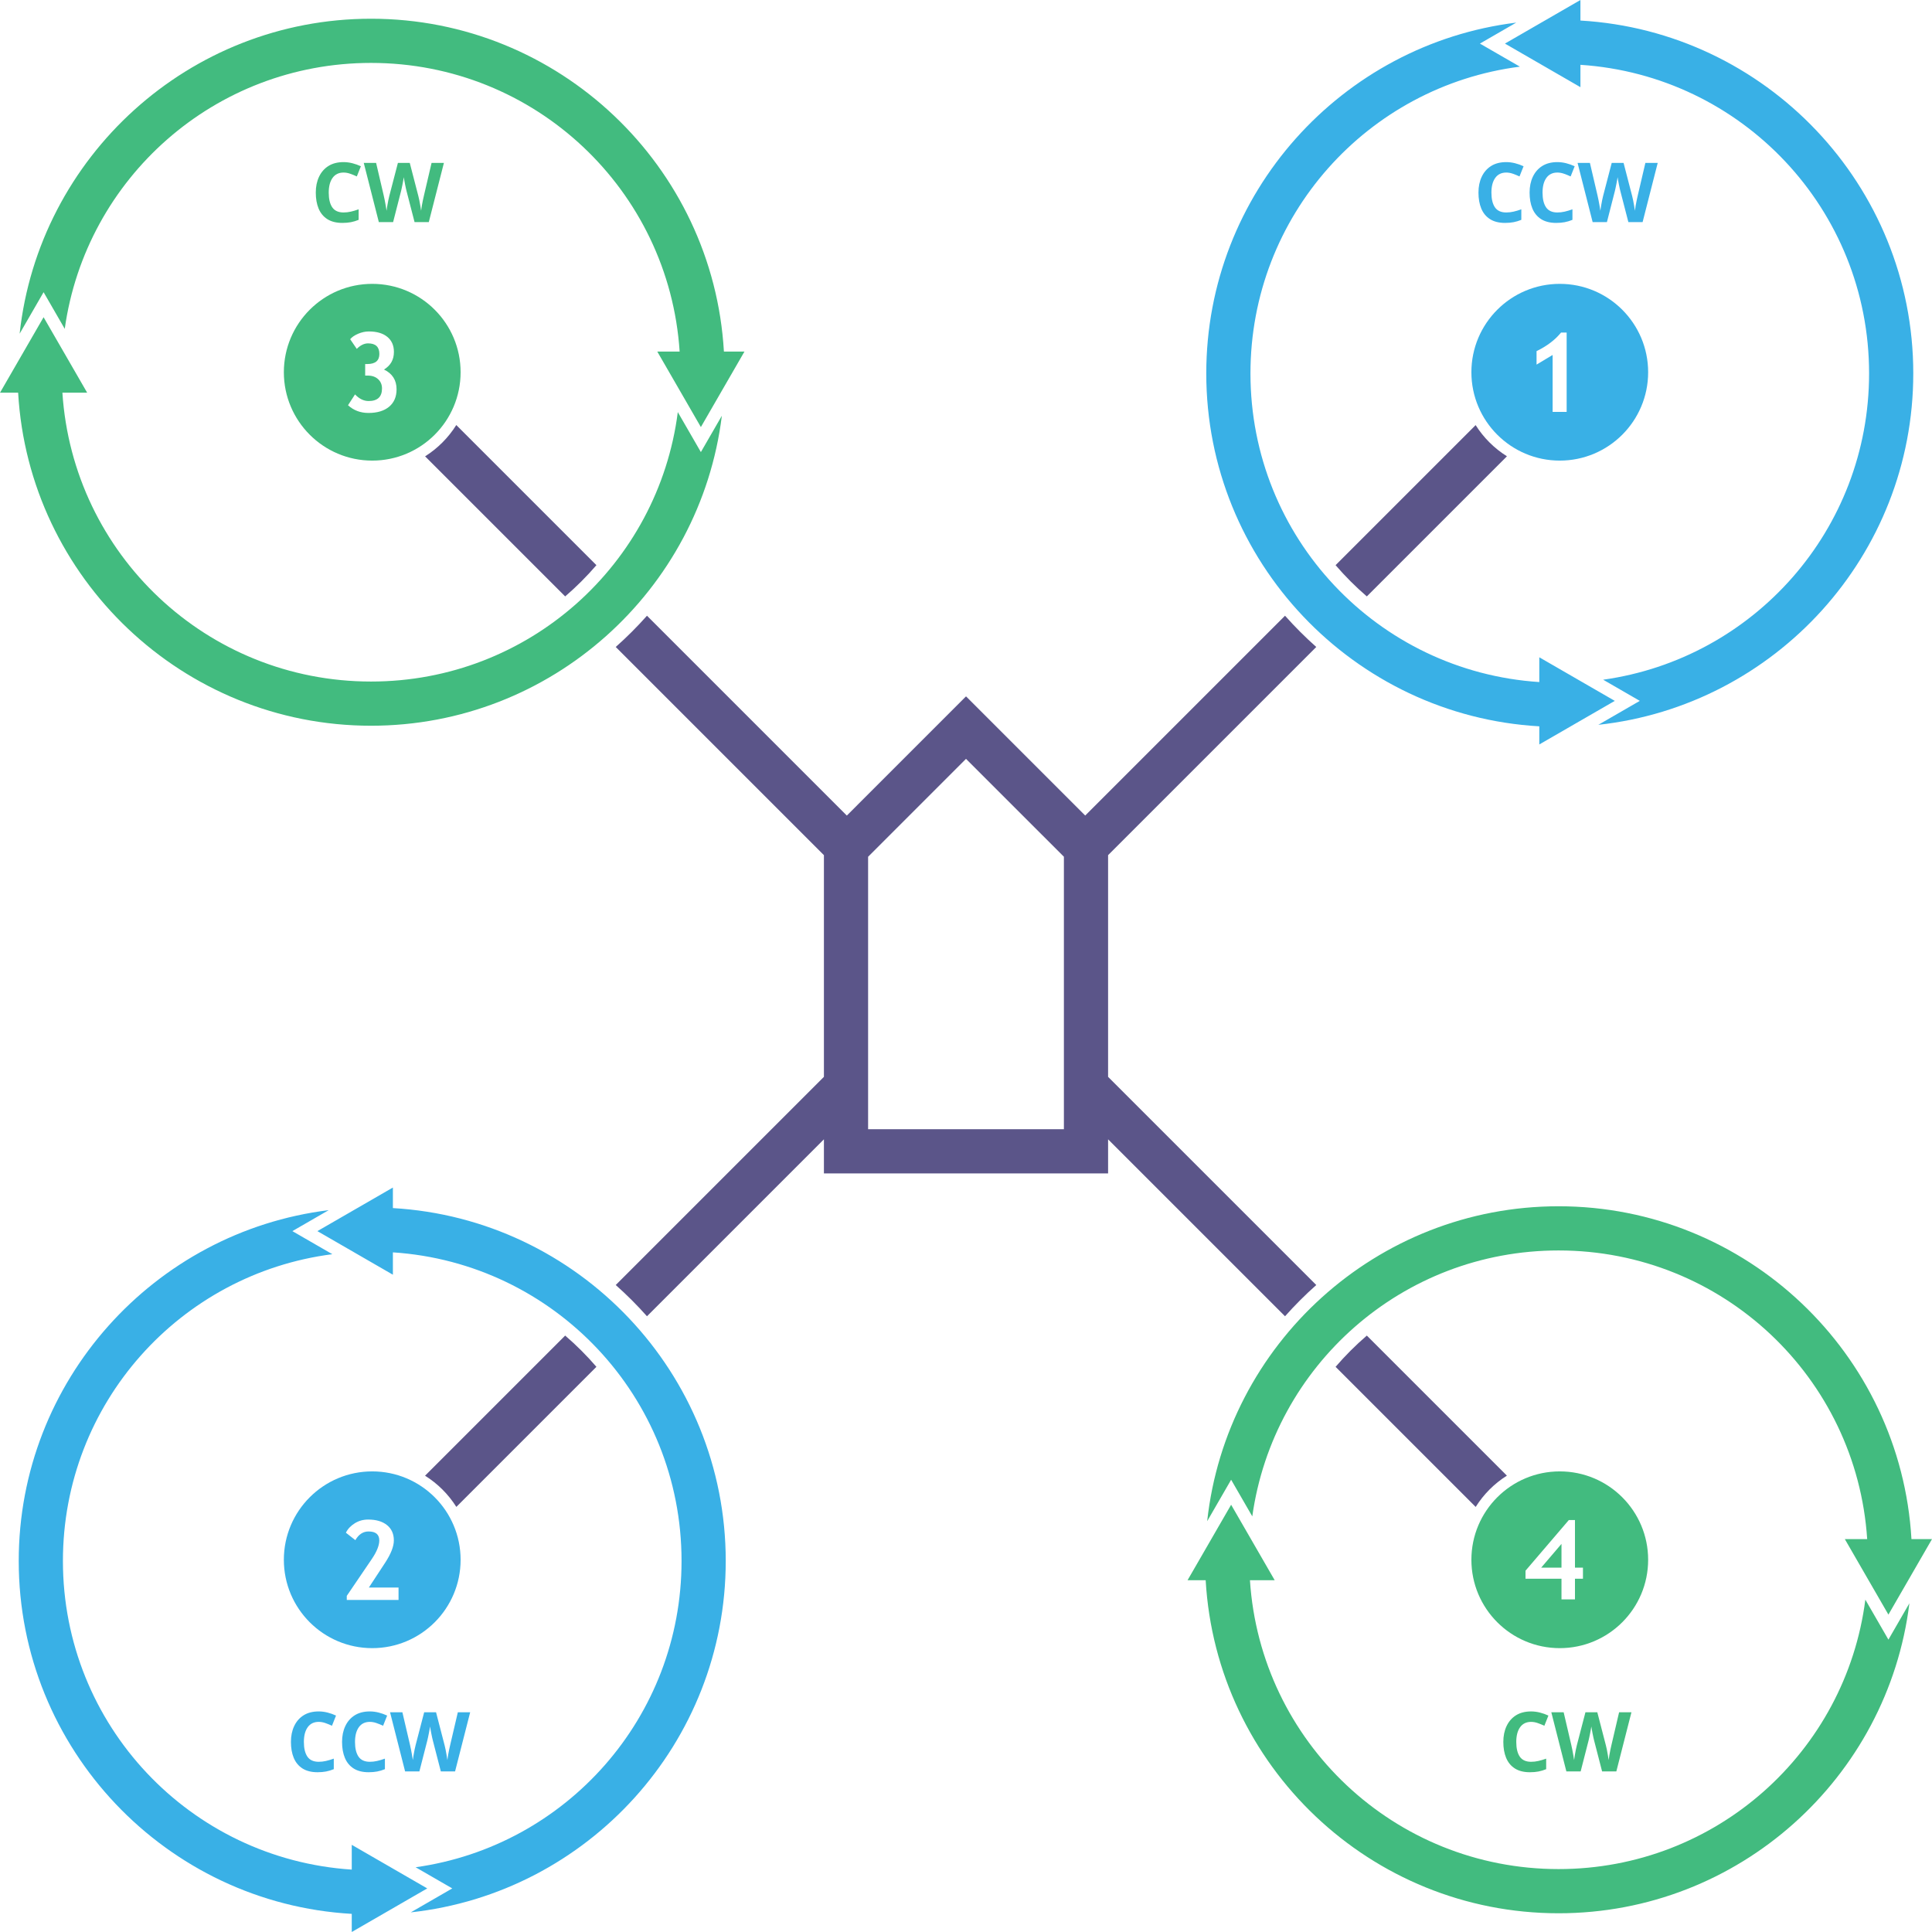
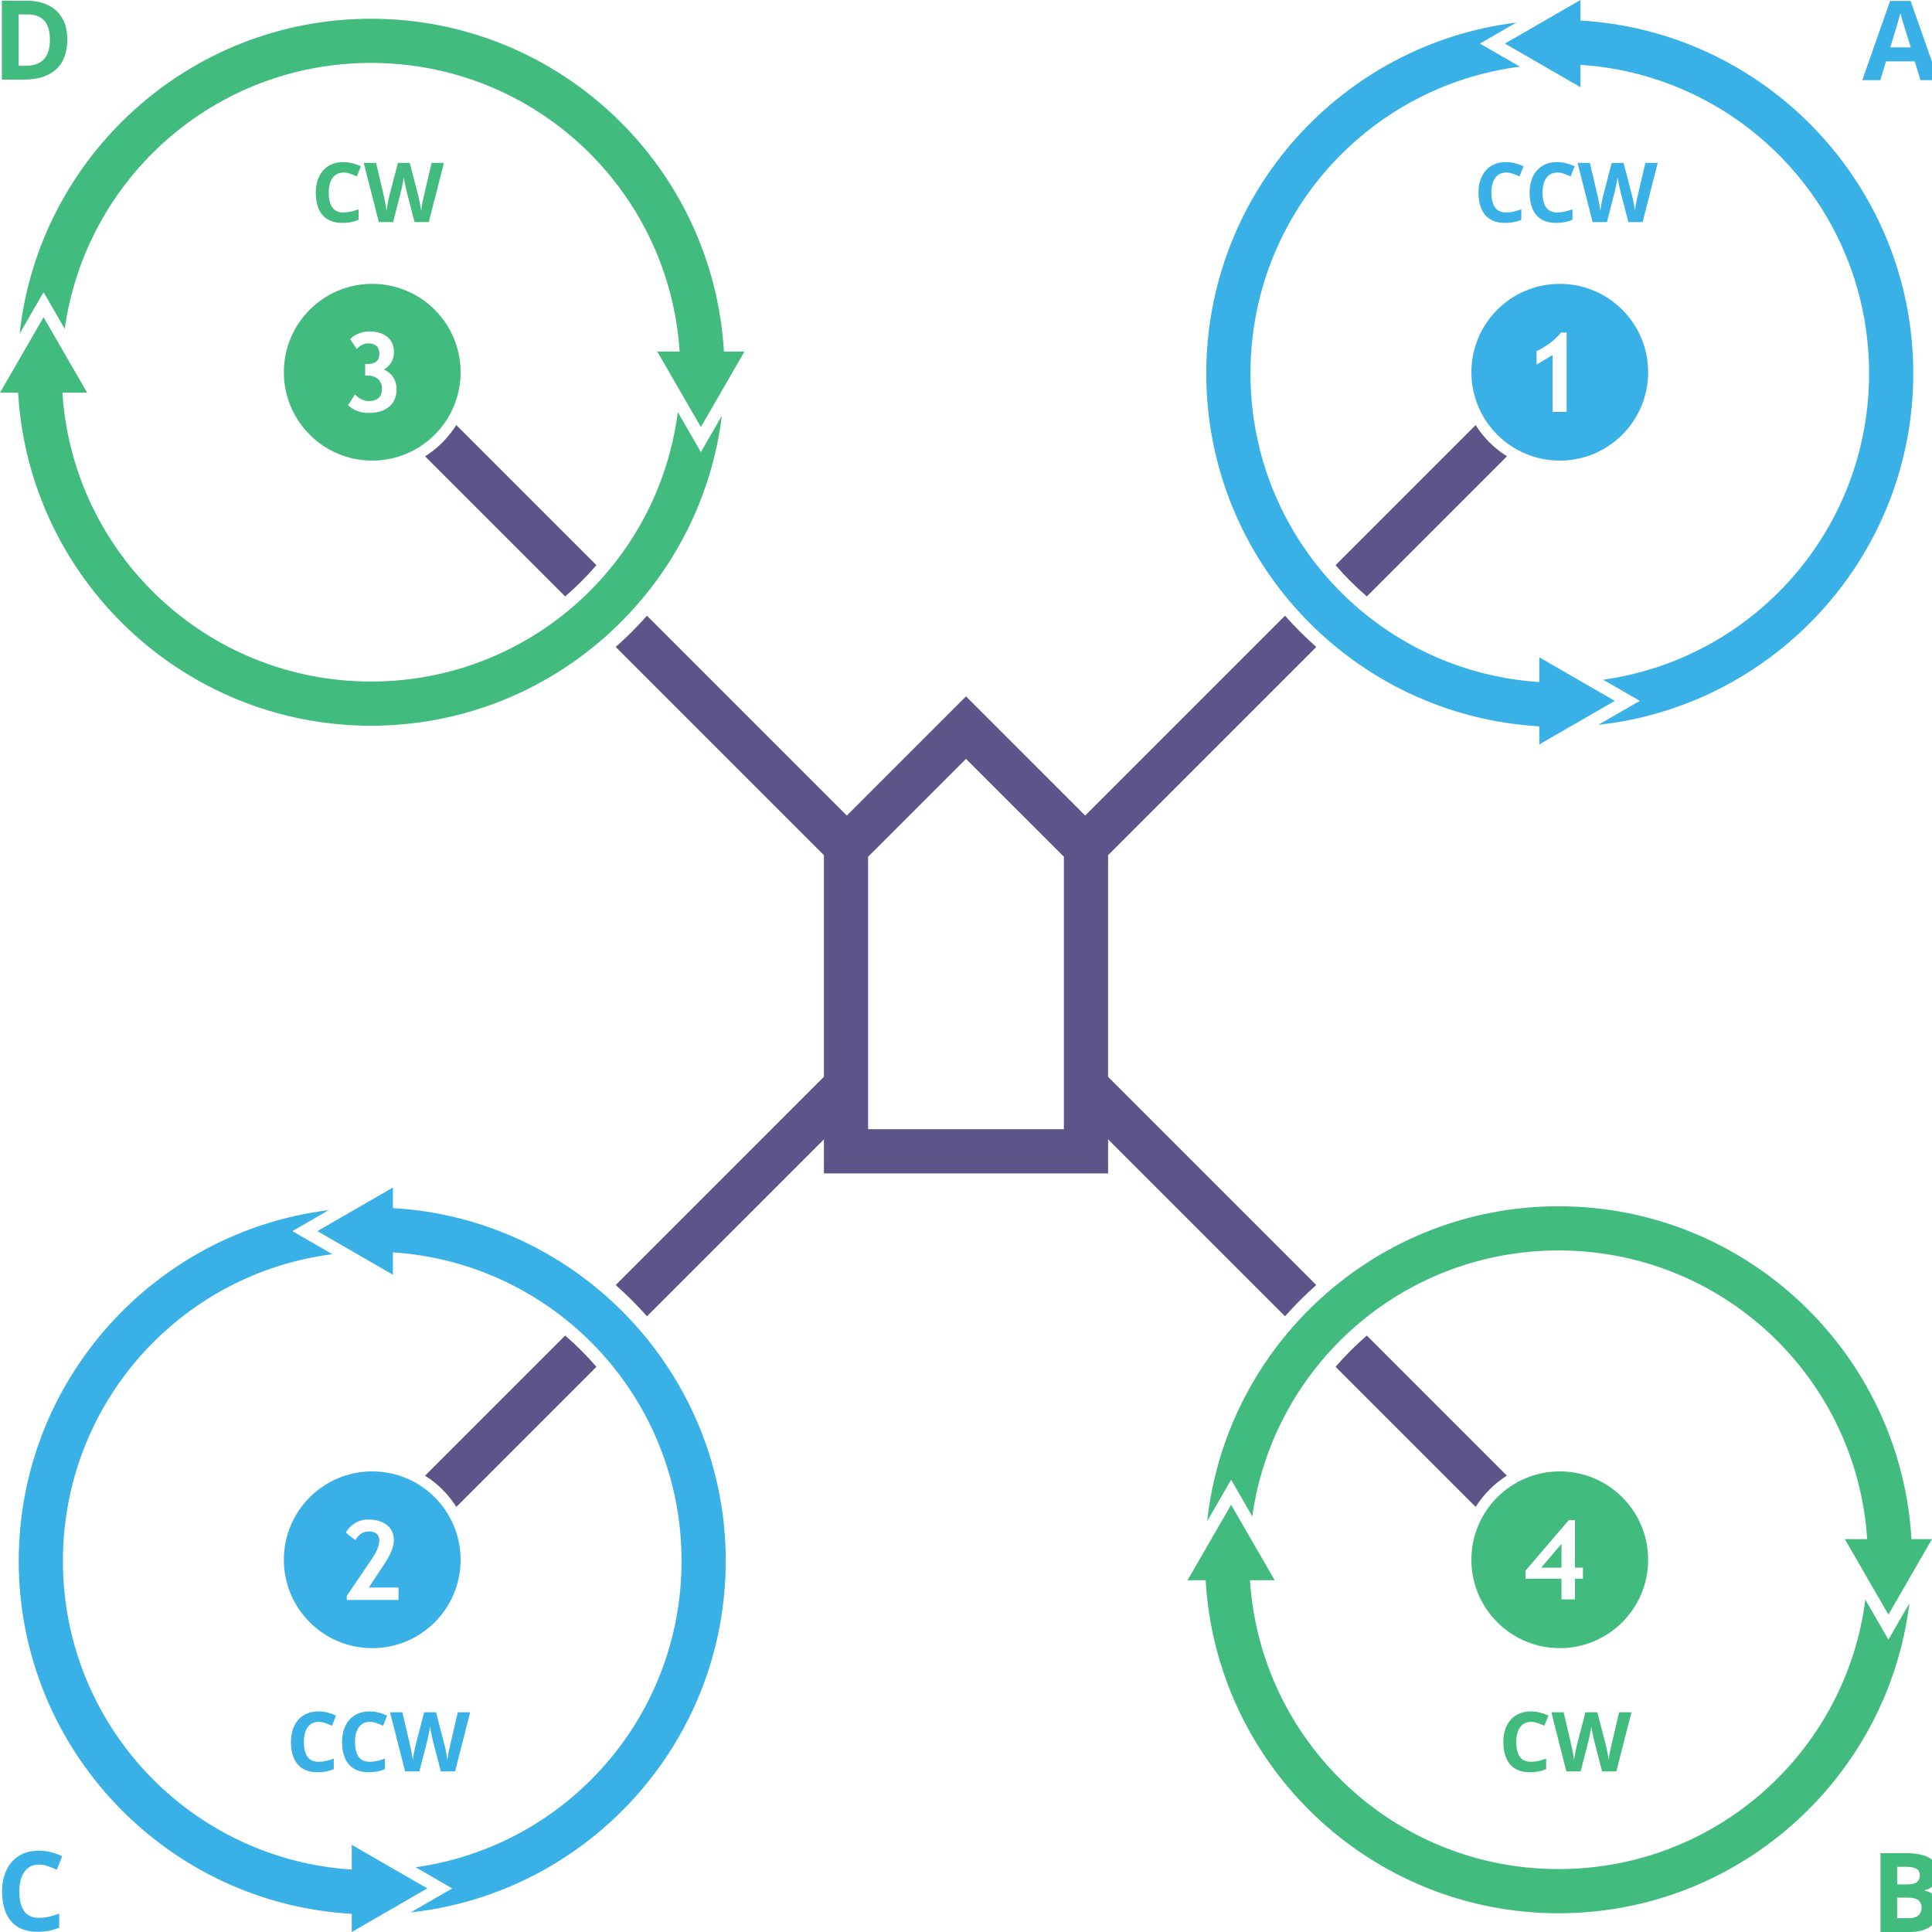
<svg xmlns="http://www.w3.org/2000/svg" width="197.433mm" height="197.433mm" viewBox="0 0 699.564 699.564" id="svg2" version="1.1">
  <defs id="defs4" />
-   <g id="layer1" transform="translate(-20.73864,-147.379)">
-     <text xml:space="preserve" style="font-style:normal;font-weight:normal;font-size:5px;line-height:125%;font-family:Sans;letter-spacing:0px;word-spacing:0px;fill:#000000;fill-opacity:1;stroke:none;stroke-width:1px;stroke-linecap:butt;stroke-linejoin:miter;stroke-opacity:1" x="606.963" y="422.684" id="text4915">
-       <tspan id="tspan4917" x="606.963" y="422.684" />
+   <g id="layer1" transform="translate(-22.23864,-147.379)">
+     <text xml:space="preserve" style="font-style:normal;font-weight:normal;font-size:5px;line-height:125%;font-family:Sans;letter-spacing:0px;word-spacing:0px;fill:#000000;fill-opacity:1;stroke:none;stroke-width:1px;stroke-linecap:butt;stroke-linejoin:miter;stroke-opacity:1" x="608.463" y="422.684" id="text4915">
+       <tspan id="tspan4917" x="608.463" y="422.684" />
    </text>
-     <flowRoot xml:space="preserve" id="flowRoot4919" style="font-style:normal;font-weight:normal;font-size:5px;line-height:125%;font-family:Sans;letter-spacing:0px;word-spacing:0px;fill:#000000;fill-opacity:1;stroke:none;stroke-width:1px;stroke-linecap:butt;stroke-linejoin:miter;stroke-opacity:1">
+     <flowRoot xml:space="preserve" id="flowRoot4919" style="font-style:normal;font-weight:normal;font-size:5px;line-height:125%;font-family:Sans;letter-spacing:0px;word-spacing:0px;fill:#000000;fill-opacity:1;stroke:none;stroke-width:1px;stroke-linecap:butt;stroke-linejoin:miter;stroke-opacity:1" transform="translate(1.5,0)">
      <flowRegion id="flowRegion4921">
        <rect id="rect4923" width="3.889" height="5.038" x="594.677" y="407.923" />
      </flowRegion>
      <flowPara id="flowPara4925" />
    </flowRoot>
-     <g id="g5369" transform="translate(-766.5037,-41.01219)">
-       <path id="path4606-6-9-0" d="m 921.59,195.173 c -65.88,0 -120.261,49.989 -127.236,114.039 l 8.672,-15.02 7.662,13.271 c 7.618,-54.486 54.285,-96.291 110.902,-96.291 59.436,0 107.908,46.071 111.746,104.52 l -8.094,0 15.783,27.336 15.781,-27.336 -7.439,0 C 1045.482,248.566 989.676,195.173 921.59,195.173 Z m -118.564,108.078 -15.783,27.336 6.566,0 c 3.852,67.158 59.673,120.586 127.781,120.586 65.263,0 119.245,-49.056 127.031,-112.242 l -7.596,13.156 -8.355,-14.473 c -7.064,55.105 -54.024,97.559 -111.08,97.559 -59.458,0 -107.946,-46.106 -111.752,-104.586 l 8.969,0 -15.781,-27.336 z" style="color:#000000;font-style:normal;font-variant:normal;font-weight:normal;font-stretch:normal;font-size:medium;line-height:normal;font-family:sans-serif;text-indent:0;text-align:start;text-decoration:none;text-decoration-line:none;text-decoration-style:solid;text-decoration-color:#000000;letter-spacing:normal;word-spacing:normal;text-transform:none;direction:ltr;block-progression:tb;writing-mode:lr-tb;baseline-shift:baseline;text-anchor:start;white-space:normal;clip-rule:nonzero;display:inline;overflow:visible;visibility:visible;opacity:1;isolation:auto;mix-blend-mode:normal;color-interpolation:sRGB;color-interpolation-filters:linearRGB;solid-color:#000000;solid-opacity:1;fill:#42bb7f;fill-opacity:1;fill-rule:nonzero;stroke:none;stroke-width:16;stroke-linecap:round;stroke-linejoin:miter;stroke-miterlimit:4;stroke-dasharray:none;stroke-dashoffset:0;stroke-opacity:1;color-rendering:auto;image-rendering:auto;shape-rendering:auto;text-rendering:auto;enable-background:accumulate" />
-       <path id="path4689-1-7-3" d="m 922.024,291.173 a 32,32 0 0 0 -32,32 32,32 0 0 0 32,32 32,32 0 0 0 32,-32 32,32 0 0 0 -32,-32 z m -1.207,17.236 c 2.852,0 5.072,0.651 6.66,1.953 1.602,1.302 2.402,3.125 2.402,5.469 0,2.786 -1.198,4.909 -3.594,6.367 3.034,1.458 4.551,3.841 4.551,7.148 0,2.721 -0.905,4.831 -2.715,6.328 -1.797,1.497 -4.284,2.246 -7.461,2.246 -2.891,0 -5.358,-0.931 -7.402,-2.793 l 2.539,-3.926 c 1.51,1.602 3.151,2.402 4.922,2.402 3.229,0 4.844,-1.517 4.844,-4.551 0,-1.38 -0.469,-2.5 -1.406,-3.359 -0.937,-0.872 -2.201,-1.309 -3.789,-1.309 l -0.898,0 0,-4.18 0.762,0 c 2.917,0 4.375,-1.217 4.375,-3.652 0,-2.552 -1.361,-3.828 -4.082,-3.828 -1.406,0 -2.773,0.664 -4.102,1.992 l -2.383,-3.496 c 0.612,-0.755 1.569,-1.413 2.871,-1.973 1.302,-0.56 2.604,-0.84 3.906,-0.84 z" style="opacity:1;fill:#42bb7f;fill-opacity:1;stroke:none;stroke-width:16;stroke-linecap:round;stroke-miterlimit:4;stroke-dasharray:none;stroke-dashoffset:0;stroke-opacity:1" />
-       <path id="rect4277-5" d="m 952.461,342.293 a 35.992,35.992 0 0 1 -11.295,11.336 l 50.721,50.721 c 4.048,-3.484 7.832,-7.268 11.316,-11.316 l -50.742,-50.74 z m 369.1,0.025 -50.715,50.715 c 3.483,4.047 7.266,7.831 11.312,11.314 l 50.736,-50.736 a 35.992,35.992 0 0 1 -11.334,-11.293 z m -69.021,69.021 -72.354,72.355 -43.154,-43.154 -43.158,43.162 -72.363,-72.361 c -3.544,3.993 -7.323,7.771 -11.316,11.314 l 75.383,75.383 0,16.582 0,63.684 -75.385,75.383 c 3.993,3.543 7.771,7.32 11.315,11.312 l 64.07,-64.07 0,12.342 102.897,0 0,-12.338 64.068,64.068 c 3.543,-3.992 7.32,-7.77 11.312,-11.312 l -75.381,-75.381 0,-80.273 75.379,-75.381 c -3.993,-3.543 -7.77,-7.322 -11.312,-11.314 z m -115.512,51.828 35.445,35.443 0,98.66 -70.897,0 0,-98.65 35.451,-35.453 z m -145.143,208.826 -50.738,50.738 a 35.992,35.992 0 0 1 11.332,11.295 l 50.721,-50.721 c -3.484,-4.047 -7.267,-7.829 -11.314,-11.312 z m 290.277,0.002 c -4.048,3.484 -7.831,7.267 -11.314,11.314 l 50.732,50.732 A 35.992,35.992 0 0 1 1332.877,722.711 l -50.715,-50.715 z" style="color:#000000;font-style:normal;font-variant:normal;font-weight:normal;font-stretch:normal;font-size:medium;line-height:normal;font-family:sans-serif;text-indent:0;text-align:start;text-decoration:none;text-decoration-line:none;text-decoration-style:solid;text-decoration-color:#000000;letter-spacing:normal;word-spacing:normal;text-transform:none;direction:ltr;block-progression:tb;writing-mode:lr-tb;baseline-shift:baseline;text-anchor:start;white-space:normal;clip-rule:nonzero;display:inline;overflow:visible;visibility:visible;opacity:1;isolation:auto;mix-blend-mode:normal;color-interpolation:sRGB;color-interpolation-filters:linearRGB;solid-color:#000000;solid-opacity:1;fill:#5b5589;fill-opacity:1;fill-rule:nonzero;stroke:none;stroke-width:16;stroke-linecap:round;stroke-linejoin:miter;stroke-miterlimit:4;stroke-dasharray:none;stroke-dashoffset:0;stroke-opacity:1;color-rendering:auto;image-rendering:auto;shape-rendering:auto;text-rendering:auto;enable-background:accumulate" />
-       <path id="path4606-6-0" d="m 1050.025,753.608 c 0,65.88 -49.989,120.261 -114.039,127.236 l 15.02,-8.672 -13.271,-7.662 c 54.486,-7.618 96.291,-54.285 96.291,-110.902 0,-59.436 -46.071,-107.908 -104.52,-111.746 l 0,8.094 -27.336,-15.783 27.336,-15.781 0,7.439 c 67.127,3.885 120.52,59.691 120.52,127.777 z m -108.078,118.564 -27.336,15.783 0,-6.566 c -67.158,-3.852 -120.586,-59.673 -120.586,-127.781 0,-65.263 49.056,-119.245 112.242,-127.031 l -13.156,7.596 14.473,8.355 c -55.105,7.064 -97.559,54.024 -97.559,111.08 0,59.458 46.106,107.946 104.586,111.752 l 0,-8.969 27.336,15.781 z" style="color:#000000;font-style:normal;font-variant:normal;font-weight:normal;font-stretch:normal;font-size:medium;line-height:normal;font-family:sans-serif;text-indent:0;text-align:start;text-decoration:none;text-decoration-line:none;text-decoration-style:solid;text-decoration-color:#000000;letter-spacing:normal;word-spacing:normal;text-transform:none;direction:ltr;block-progression:tb;writing-mode:lr-tb;baseline-shift:baseline;text-anchor:start;white-space:normal;clip-rule:nonzero;display:inline;overflow:visible;visibility:visible;opacity:1;isolation:auto;mix-blend-mode:normal;color-interpolation:sRGB;color-interpolation-filters:linearRGB;solid-color:#000000;solid-opacity:1;fill:#39b0e6;fill-opacity:1;fill-rule:nonzero;stroke:none;stroke-width:16;stroke-linecap:round;stroke-linejoin:miter;stroke-miterlimit:4;stroke-dasharray:none;stroke-dashoffset:0;stroke-opacity:1;color-rendering:auto;image-rendering:auto;shape-rendering:auto;text-rendering:auto;enable-background:accumulate" />
-       <path id="path4689-1-2" d="m 922.024,721.173 a 32,32 0 0 0 -32,32 32,32 0 0 0 32,32 32,32 0 0 0 32,-32 32,32 0 0 0 -32,-32 z m -1.523,17.436 c 2.93,0 5.219,0.671 6.873,2.012 1.654,1.328 2.48,3.177 2.48,5.547 0,2.174 -1.061,4.883 -3.184,8.125 l -5.857,8.926 10.74,0 0,4.512 -18.748,0 0,-1.484 9.062,-13.34 c 1.81,-2.669 2.713,-4.915 2.713,-6.738 0,-2.161 -1.294,-3.242 -3.885,-3.242 -1.979,0 -3.574,1.048 -4.785,3.145 l -3.418,-2.695 c 0.677,-1.367 1.738,-2.5 3.184,-3.398 1.458,-0.911 3.066,-1.367 4.824,-1.367 z" style="opacity:1;fill:#39b0e6;fill-opacity:1;stroke:none;stroke-width:16;stroke-linecap:round;stroke-miterlimit:4;stroke-dasharray:none;stroke-dashoffset:0;stroke-opacity:1" />
-       <path id="path4606-6-9" d="m 1351.59,625.173 c -65.88,0 -120.261,49.989 -127.236,114.039 l 8.672,-15.02 7.662,13.271 c 7.618,-54.486 54.285,-96.291 110.902,-96.291 59.436,0 107.908,46.071 111.746,104.52 l -8.094,0 15.783,27.336 15.781,-27.336 -7.439,0 C 1475.482,678.566 1419.676,625.173 1351.59,625.173 Z m -118.564,108.078 -15.783,27.336 6.566,0 c 3.852,67.158 59.673,120.586 127.781,120.586 65.263,0 119.245,-49.056 127.031,-112.242 l -7.596,13.156 -8.355,-14.473 c -7.064,55.105 -54.024,97.559 -111.08,97.559 -59.458,0 -107.946,-46.106 -111.752,-104.586 l 8.969,0 -15.781,-27.336 z" style="color:#000000;font-style:normal;font-variant:normal;font-weight:normal;font-stretch:normal;font-size:medium;line-height:normal;font-family:sans-serif;text-indent:0;text-align:start;text-decoration:none;text-decoration-line:none;text-decoration-style:solid;text-decoration-color:#000000;letter-spacing:normal;word-spacing:normal;text-transform:none;direction:ltr;block-progression:tb;writing-mode:lr-tb;baseline-shift:baseline;text-anchor:start;white-space:normal;clip-rule:nonzero;display:inline;overflow:visible;visibility:visible;opacity:1;isolation:auto;mix-blend-mode:normal;color-interpolation:sRGB;color-interpolation-filters:linearRGB;solid-color:#000000;solid-opacity:1;fill:#42bb7f;fill-opacity:1;fill-rule:nonzero;stroke:none;stroke-width:16;stroke-linecap:round;stroke-linejoin:miter;stroke-miterlimit:4;stroke-dasharray:none;stroke-dashoffset:0;stroke-opacity:1;color-rendering:auto;image-rendering:auto;shape-rendering:auto;text-rendering:auto;enable-background:accumulate" />
-       <path id="path4689-1-7" d="m 1352.024,721.173 a 32,32 0 0 0 -32,32 32,32 0 0 0 32,32 32,32 0 0 0 32,-32 32,32 0 0 0 -32,-32 z m 3.277,17.619 2.227,0 0,17.227 2.891,0 0,4.023 -2.891,0 0,7.48 -4.883,0 0,-7.48 -13.027,0 0,-2.91 15.684,-18.34 z m -2.656,8.633 -7.344,8.594 7.344,0 0,-8.594 z" style="opacity:1;fill:#42bb7f;fill-opacity:1;stroke:none;stroke-width:16;stroke-linecap:round;stroke-miterlimit:4;stroke-dasharray:none;stroke-dashoffset:0;stroke-opacity:1" />
-       <path id="path4606-6-9-1" d="m 1480.025,323.608 c 0,65.88 -49.989,120.261 -114.039,127.236 l 15.02,-8.672 -13.271,-7.662 c 54.486,-7.618 96.291,-54.285 96.291,-110.902 0,-59.436 -46.071,-107.908 -104.519,-111.746 l 0,8.094 -27.336,-15.783 27.336,-15.781 0,7.439 c 67.126,3.885 120.519,59.691 120.519,127.777 z m -108.078,118.564 -27.336,15.783 0,-6.566 c -67.158,-3.852 -120.586,-59.673 -120.586,-127.781 0,-65.263 49.056,-119.245 112.242,-127.031 l -13.156,7.596 14.473,8.355 c -55.105,7.064 -97.559,54.024 -97.559,111.08 0,59.458 46.106,107.946 104.586,111.752 l 0,-8.969 27.336,15.781 z" style="color:#000000;font-style:normal;font-variant:normal;font-weight:normal;font-stretch:normal;font-size:medium;line-height:normal;font-family:sans-serif;text-indent:0;text-align:start;text-decoration:none;text-decoration-line:none;text-decoration-style:solid;text-decoration-color:#000000;letter-spacing:normal;word-spacing:normal;text-transform:none;direction:ltr;block-progression:tb;writing-mode:lr-tb;baseline-shift:baseline;text-anchor:start;white-space:normal;clip-rule:nonzero;display:inline;overflow:visible;visibility:visible;opacity:1;isolation:auto;mix-blend-mode:normal;color-interpolation:sRGB;color-interpolation-filters:linearRGB;solid-color:#000000;solid-opacity:1;fill:#39b0e6;fill-opacity:1;fill-rule:nonzero;stroke:none;stroke-width:16;stroke-linecap:round;stroke-linejoin:miter;stroke-miterlimit:4;stroke-dasharray:none;stroke-dashoffset:0;stroke-opacity:1;color-rendering:auto;image-rendering:auto;shape-rendering:auto;text-rendering:auto;enable-background:accumulate" />
-       <path id="path4689-1-7-9" d="m 1352.024,291.173 a 32,32 0 0 0 -32,32 32,32 0 0 0 32,32 32,32 0 0 0 32,-32 32,32 0 0 0 -32,-32 z m 0.461,17.641 2.031,0 0,28.729 -5.078,0 0,-20.625 -5.82,3.496 0,-4.881 c 3.737,-1.81 6.693,-4.05 8.867,-6.719 z" style="opacity:1;fill:#39b0e6;fill-opacity:1;stroke:none;stroke-width:16;stroke-linecap:round;stroke-miterlimit:4;stroke-dasharray:none;stroke-dashoffset:0;stroke-opacity:1" />
-       <text id="text4903-6-7-9" y="268.807" x="899.853" style="font-style:normal;font-weight:normal;font-size:35px;line-height:125%;font-family:Sans;letter-spacing:0px;word-spacing:0px;fill:#42bb7f;fill-opacity:1;stroke:none;stroke-width:1px;stroke-linecap:butt;stroke-linejoin:miter;stroke-opacity:1" xml:space="preserve">
-         <tspan style="font-style:normal;font-variant:normal;font-weight:bold;font-stretch:normal;font-size:30px;font-family:'Trebuchet MS';-inkscape-font-specification:'Trebuchet MS Bold';fill:#42bb7f;fill-opacity:1" y="268.807" x="899.853" id="tspan4905-6-6-6">CW</tspan>
-       </text>
-       <text id="text4903-6-7-8" y="829.807" x="1329.852" style="font-style:normal;font-weight:normal;font-size:35px;line-height:125%;font-family:Sans;letter-spacing:0px;word-spacing:0px;fill:#42bb7f;fill-opacity:1;stroke:none;stroke-width:1px;stroke-linecap:butt;stroke-linejoin:miter;stroke-opacity:1" xml:space="preserve">
-         <tspan style="font-style:normal;font-variant:normal;font-weight:bold;font-stretch:normal;font-size:30px;font-family:'Trebuchet MS';-inkscape-font-specification:'Trebuchet MS Bold';fill:#42bb7f;fill-opacity:1" y="829.807" x="1329.852" id="tspan4905-6-6-5">CW</tspan>
-       </text>
-       <text id="text4903-6-7-7-3" y="268.807" x="1320.852" style="font-style:normal;font-weight:normal;font-size:35px;line-height:125%;font-family:Sans;letter-spacing:0px;word-spacing:0px;opacity:1;fill:#39b0e6;fill-opacity:1;stroke:none;stroke-width:1px;stroke-linecap:butt;stroke-linejoin:miter;stroke-opacity:1" xml:space="preserve">
-         <tspan style="font-style:normal;font-variant:normal;font-weight:bold;font-stretch:normal;font-size:30px;font-family:'Trebuchet MS';-inkscape-font-specification:'Trebuchet MS Bold';fill:#39b0e6;fill-opacity:1" y="268.807" x="1320.852" id="tspan4905-6-6-3-2">CCW</tspan>
-       </text>
-       <text transform="scale(0.999998,1.000002)" id="text4903-6-7-7-7" y="829.806" x="890.854" style="font-style:normal;font-weight:normal;font-size:35px;line-height:125%;font-family:Sans;letter-spacing:0px;word-spacing:0px;opacity:1;fill:#39b0e6;fill-opacity:1;stroke:none;stroke-width:1px;stroke-linecap:butt;stroke-linejoin:miter;stroke-opacity:1" xml:space="preserve">
-         <tspan style="font-style:normal;font-variant:normal;font-weight:bold;font-stretch:normal;font-size:30px;font-family:'Trebuchet MS';-inkscape-font-specification:'Trebuchet MS Bold';fill:#39b0e6;fill-opacity:1" y="829.806" x="890.854" id="tspan4905-6-6-3-6">CCW</tspan>
-       </text>
-     </g>
+     <path style="color:#000000;font-style:normal;font-variant:normal;font-weight:normal;font-stretch:normal;font-size:medium;line-height:normal;font-family:sans-serif;text-indent:0;text-align:start;text-decoration:none;text-decoration-line:none;text-decoration-style:solid;text-decoration-color:#000000;letter-spacing:normal;word-spacing:normal;text-transform:none;direction:ltr;block-progression:tb;writing-mode:lr-tb;baseline-shift:baseline;text-anchor:start;white-space:normal;clip-rule:nonzero;display:inline;overflow:visible;visibility:visible;opacity:1;isolation:auto;mix-blend-mode:normal;color-interpolation:sRGB;color-interpolation-filters:linearRGB;solid-color:#000000;solid-opacity:1;fill:#42bb7f;fill-opacity:1;fill-rule:nonzero;stroke:none;stroke-width:16;stroke-linecap:round;stroke-linejoin:miter;stroke-miterlimit:4;stroke-dasharray:none;stroke-dashoffset:0;stroke-opacity:1;color-rendering:auto;image-rendering:auto;shape-rendering:auto;text-rendering:auto;enable-background:accumulate" d="m 156.586,154.161 c -65.88,0 -120.261,49.989 -127.236,114.039 l 8.672,-15.02 7.662,13.271 c 7.618,-54.486 54.285,-96.291 110.902,-96.291 59.436,0 107.908,46.071 111.746,104.52 l -8.094,0 15.783,27.336 15.781,-27.336 -7.439,0 C 280.478,207.554 224.672,154.161 156.586,154.161 Z m -118.564,108.078 -15.783,27.336 6.566,0 c 3.852,67.158 59.673,120.586 127.781,120.586 65.263,0 119.245,-49.056 127.031,-112.242 l -7.596,13.156 -8.355,-14.473 c -7.064,55.105 -54.024,97.559 -111.08,97.559 -59.458,0 -107.946,-46.106 -111.752,-104.586 l 8.969,0 -15.781,-27.336 z" id="path4606-6-9-0" />
+     <path style="opacity:1;fill:#42bb7f;fill-opacity:1;stroke:none;stroke-width:16;stroke-linecap:round;stroke-miterlimit:4;stroke-dasharray:none;stroke-dashoffset:0;stroke-opacity:1" d="m 157.021,250.16 a 32,32 0 0 0 -32,32 32,32 0 0 0 32,32 32,32 0 0 0 32,-32 32,32 0 0 0 -32,-32 z m -1.207,17.236 c 2.852,0 5.072,0.651 6.66,1.953 1.602,1.302 2.402,3.125 2.402,5.469 0,2.786 -1.198,4.909 -3.594,6.367 3.034,1.458 4.551,3.841 4.551,7.148 0,2.721 -0.905,4.831 -2.715,6.328 -1.797,1.497 -4.284,2.246 -7.461,2.246 -2.891,0 -5.358,-0.931 -7.402,-2.793 l 2.539,-3.926 c 1.51,1.602 3.151,2.402 4.922,2.402 3.229,0 4.844,-1.517 4.844,-4.551 0,-1.38 -0.469,-2.5 -1.406,-3.359 -0.937,-0.872 -2.201,-1.309 -3.789,-1.309 l -0.898,0 0,-4.18 0.762,0 c 2.917,0 4.375,-1.217 4.375,-3.652 0,-2.552 -1.361,-3.828 -4.082,-3.828 -1.406,0 -2.773,0.664 -4.102,1.992 l -2.383,-3.496 c 0.612,-0.755 1.569,-1.413 2.871,-1.973 1.302,-0.56 2.604,-0.84 3.906,-0.84 z" id="path4689-1-7-3" />
+     <path style="color:#000000;font-style:normal;font-variant:normal;font-weight:normal;font-stretch:normal;font-size:medium;line-height:normal;font-family:sans-serif;text-indent:0;text-align:start;text-decoration:none;text-decoration-line:none;text-decoration-style:solid;text-decoration-color:#000000;letter-spacing:normal;word-spacing:normal;text-transform:none;direction:ltr;block-progression:tb;writing-mode:lr-tb;baseline-shift:baseline;text-anchor:start;white-space:normal;clip-rule:nonzero;display:inline;overflow:visible;visibility:visible;opacity:1;isolation:auto;mix-blend-mode:normal;color-interpolation:sRGB;color-interpolation-filters:linearRGB;solid-color:#000000;solid-opacity:1;fill:#5b5589;fill-opacity:1;fill-rule:nonzero;stroke:none;stroke-width:16;stroke-linecap:round;stroke-linejoin:miter;stroke-miterlimit:4;stroke-dasharray:none;stroke-dashoffset:0;stroke-opacity:1;color-rendering:auto;image-rendering:auto;shape-rendering:auto;text-rendering:auto;enable-background:accumulate" d="m 187.457,301.281 a 35.992,35.992 0 0 1 -11.295,11.336 l 50.721,50.721 c 4.048,-3.484 7.832,-7.268 11.316,-11.316 l -50.742,-50.74 z m 369.1,0.025 -50.715,50.715 c 3.483,4.047 7.266,7.831 11.312,11.314 l 50.736,-50.736 a 35.992,35.992 0 0 1 -11.334,-11.293 z m -69.021,69.021 -72.354,72.355 -43.154,-43.154 -43.158,43.162 -72.363,-72.361 c -3.544,3.993 -7.323,7.771 -11.316,11.314 l 75.383,75.383 0,16.582 0,63.684 -75.385,75.383 c 3.993,3.543 7.771,7.32 11.315,11.312 l 64.07,-64.07 0,12.342 102.897,0 0,-12.338 64.068,64.068 c 3.543,-3.992 7.32,-7.77 11.312,-11.312 l -75.381,-75.381 0,-80.273 75.379,-75.381 c -3.993,-3.543 -7.77,-7.322 -11.312,-11.314 z m -115.512,51.828 35.445,35.443 0,98.66 -70.897,0 0,-98.65 35.451,-35.453 z m -145.143,208.826 -50.738,50.738 a 35.992,35.992 0 0 1 11.332,11.295 l 50.721,-50.721 c -3.484,-4.047 -7.267,-7.829 -11.314,-11.312 z m 290.277,0.002 c -4.048,3.484 -7.831,7.267 -11.314,11.314 l 50.732,50.732 a 35.992,35.992 0 0 1 11.297,-11.332 l -50.715,-50.715 z" id="rect4277-5" />
+     <path style="color:#000000;font-style:normal;font-variant:normal;font-weight:normal;font-stretch:normal;font-size:medium;line-height:normal;font-family:sans-serif;text-indent:0;text-align:start;text-decoration:none;text-decoration-line:none;text-decoration-style:solid;text-decoration-color:#000000;letter-spacing:normal;word-spacing:normal;text-transform:none;direction:ltr;block-progression:tb;writing-mode:lr-tb;baseline-shift:baseline;text-anchor:start;white-space:normal;clip-rule:nonzero;display:inline;overflow:visible;visibility:visible;opacity:1;isolation:auto;mix-blend-mode:normal;color-interpolation:sRGB;color-interpolation-filters:linearRGB;solid-color:#000000;solid-opacity:1;fill:#39b0e6;fill-opacity:1;fill-rule:nonzero;stroke:none;stroke-width:16;stroke-linecap:round;stroke-linejoin:miter;stroke-miterlimit:4;stroke-dasharray:none;stroke-dashoffset:0;stroke-opacity:1;color-rendering:auto;image-rendering:auto;shape-rendering:auto;text-rendering:auto;enable-background:accumulate" d="m 285.021,712.596 c 0,65.88 -49.989,120.261 -114.039,127.236 l 15.02,-8.672 -13.271,-7.662 c 54.486,-7.618 96.291,-54.285 96.291,-110.902 0,-59.436 -46.071,-107.908 -104.52,-111.746 l 0,8.094 -27.336,-15.783 27.336,-15.781 0,7.439 c 67.127,3.885 120.52,59.691 120.52,127.777 z m -108.078,118.564 -27.336,15.783 0,-6.566 C 82.449,836.525 29.021,780.704 29.021,712.596 c 0,-65.263 49.056,-119.245 112.242,-127.031 l -13.156,7.596 14.473,8.355 c -55.105,7.064 -97.559,54.024 -97.559,111.08 0,59.458 46.106,107.946 104.586,111.752 l 0,-8.969 27.336,15.781 z" id="path4606-6-0" />
+     <path style="opacity:1;fill:#39b0e6;fill-opacity:1;stroke:none;stroke-width:16;stroke-linecap:round;stroke-miterlimit:4;stroke-dasharray:none;stroke-dashoffset:0;stroke-opacity:1" d="m 157.021,680.16 a 32,32 0 0 0 -32,32 32,32 0 0 0 32,32 32,32 0 0 0 32,-32 32,32 0 0 0 -32,-32 z m -1.523,17.436 c 2.93,0 5.219,0.671 6.873,2.012 1.654,1.328 2.48,3.177 2.48,5.547 0,2.174 -1.061,4.883 -3.184,8.125 l -5.857,8.926 10.74,0 0,4.512 -18.748,0 0,-1.484 9.062,-13.34 c 1.81,-2.669 2.713,-4.915 2.713,-6.738 0,-2.161 -1.294,-3.242 -3.885,-3.242 -1.979,0 -3.574,1.048 -4.785,3.145 l -3.418,-2.695 c 0.677,-1.367 1.738,-2.5 3.184,-3.398 1.458,-0.911 3.066,-1.367 4.824,-1.367 z" id="path4689-1-2" />
+     <path style="color:#000000;font-style:normal;font-variant:normal;font-weight:normal;font-stretch:normal;font-size:medium;line-height:normal;font-family:sans-serif;text-indent:0;text-align:start;text-decoration:none;text-decoration-line:none;text-decoration-style:solid;text-decoration-color:#000000;letter-spacing:normal;word-spacing:normal;text-transform:none;direction:ltr;block-progression:tb;writing-mode:lr-tb;baseline-shift:baseline;text-anchor:start;white-space:normal;clip-rule:nonzero;display:inline;overflow:visible;visibility:visible;opacity:1;isolation:auto;mix-blend-mode:normal;color-interpolation:sRGB;color-interpolation-filters:linearRGB;solid-color:#000000;solid-opacity:1;fill:#42bb7f;fill-opacity:1;fill-rule:nonzero;stroke:none;stroke-width:16;stroke-linecap:round;stroke-linejoin:miter;stroke-miterlimit:4;stroke-dasharray:none;stroke-dashoffset:0;stroke-opacity:1;color-rendering:auto;image-rendering:auto;shape-rendering:auto;text-rendering:auto;enable-background:accumulate" d="m 586.586,584.161 c -65.88,0 -120.261,49.989 -127.236,114.039 l 8.672,-15.02 7.662,13.271 c 7.618,-54.486 54.285,-96.291 110.902,-96.291 59.436,0 107.908,46.071 111.746,104.52 l -8.094,0 15.783,27.336 15.781,-27.336 -7.439,0 C 710.478,637.554 654.672,584.161 586.586,584.161 Z m -118.564,108.078 -15.783,27.336 6.566,0 c 3.852,67.158 59.673,120.586 127.781,120.586 65.263,0 119.245,-49.056 127.031,-112.242 l -7.596,13.156 -8.355,-14.473 c -7.064,55.105 -54.024,97.559 -111.08,97.559 -59.458,0 -107.946,-46.106 -111.752,-104.586 l 8.969,0 -15.781,-27.336 z" id="path4606-6-9" />
+     <path style="opacity:1;fill:#42bb7f;fill-opacity:1;stroke:none;stroke-width:16;stroke-linecap:round;stroke-miterlimit:4;stroke-dasharray:none;stroke-dashoffset:0;stroke-opacity:1" d="m 587.021,680.16 a 32,32 0 0 0 -32,32 32,32 0 0 0 32,32 32,32 0 0 0 32,-32 32,32 0 0 0 -32,-32 z m 3.277,17.619 2.227,0 0,17.227 2.891,0 0,4.023 -2.891,0 0,7.48 -4.883,0 0,-7.48 -13.027,0 0,-2.91 15.684,-18.34 z m -2.656,8.633 -7.344,8.594 7.344,0 0,-8.594 z" id="path4689-1-7" />
+     <path style="color:#000000;font-style:normal;font-variant:normal;font-weight:normal;font-stretch:normal;font-size:medium;line-height:normal;font-family:sans-serif;text-indent:0;text-align:start;text-decoration:none;text-decoration-line:none;text-decoration-style:solid;text-decoration-color:#000000;letter-spacing:normal;word-spacing:normal;text-transform:none;direction:ltr;block-progression:tb;writing-mode:lr-tb;baseline-shift:baseline;text-anchor:start;white-space:normal;clip-rule:nonzero;display:inline;overflow:visible;visibility:visible;opacity:1;isolation:auto;mix-blend-mode:normal;color-interpolation:sRGB;color-interpolation-filters:linearRGB;solid-color:#000000;solid-opacity:1;fill:#39b0e6;fill-opacity:1;fill-rule:nonzero;stroke:none;stroke-width:16;stroke-linecap:round;stroke-linejoin:miter;stroke-miterlimit:4;stroke-dasharray:none;stroke-dashoffset:0;stroke-opacity:1;color-rendering:auto;image-rendering:auto;shape-rendering:auto;text-rendering:auto;enable-background:accumulate" d="m 715.021,282.596 c 0,65.88 -49.989,120.261 -114.039,127.236 l 15.02,-8.672 -13.271,-7.662 c 54.486,-7.618 96.291,-54.285 96.291,-110.902 0,-59.436 -46.071,-107.908 -104.519,-111.746 l 0,8.094 -27.336,-15.783 27.336,-15.781 0,7.439 c 67.126,3.885 120.519,59.691 120.519,127.777 z m -108.078,118.564 -27.336,15.783 0,-6.566 c -67.158,-3.852 -120.586,-59.673 -120.586,-127.781 0,-65.263 49.056,-119.245 112.242,-127.031 l -13.156,7.596 14.473,8.355 c -55.105,7.064 -97.559,54.024 -97.559,111.08 0,59.458 46.106,107.946 104.586,111.752 l 0,-8.969 27.336,15.781 z" id="path4606-6-9-1" />
+     <path style="opacity:1;fill:#39b0e6;fill-opacity:1;stroke:none;stroke-width:16;stroke-linecap:round;stroke-miterlimit:4;stroke-dasharray:none;stroke-dashoffset:0;stroke-opacity:1" d="m 587.021,250.16 a 32,32 0 0 0 -32,32 32,32 0 0 0 32,32 32,32 0 0 0 32,-32 32,32 0 0 0 -32,-32 z m 0.461,17.641 2.031,0 0,28.729 -5.078,0 0,-20.625 -5.82,3.496 0,-4.881 c 3.737,-1.81 6.693,-4.05 8.867,-6.719 z" id="path4689-1-7-9" />
+     <text xml:space="preserve" style="font-style:normal;font-weight:normal;font-size:35px;line-height:125%;font-family:Sans;letter-spacing:0px;word-spacing:0px;fill:#42bb7f;fill-opacity:1;stroke:none;stroke-width:1px;stroke-linecap:butt;stroke-linejoin:miter;stroke-opacity:1" x="134.849" y="227.795" id="text4903-6-7-9">
+       <tspan id="tspan4905-6-6-6" x="134.849" y="227.795" style="font-style:normal;font-variant:normal;font-weight:bold;font-stretch:normal;font-size:30px;font-family:'Trebuchet MS';-inkscape-font-specification:'Trebuchet MS Bold';fill:#42bb7f;fill-opacity:1">CW</tspan>
+     </text>
+     <text xml:space="preserve" style="font-style:normal;font-weight:normal;font-size:35px;line-height:125%;font-family:Sans;letter-spacing:0px;word-spacing:0px;fill:#42bb7f;fill-opacity:1;stroke:none;stroke-width:1px;stroke-linecap:butt;stroke-linejoin:miter;stroke-opacity:1" x="564.849" y="788.795" id="text4903-6-7-8">
+       <tspan id="tspan4905-6-6-5" x="564.849" y="788.795" style="font-style:normal;font-variant:normal;font-weight:bold;font-stretch:normal;font-size:30px;font-family:'Trebuchet MS';-inkscape-font-specification:'Trebuchet MS Bold';fill:#42bb7f;fill-opacity:1">CW</tspan>
+     </text>
+     <text xml:space="preserve" style="font-style:normal;font-weight:normal;font-size:35px;line-height:125%;font-family:Sans;letter-spacing:0px;word-spacing:0px;opacity:1;fill:#39b0e6;fill-opacity:1;stroke:none;stroke-width:1px;stroke-linecap:butt;stroke-linejoin:miter;stroke-opacity:1" x="555.849" y="227.795" id="text4903-6-7-7-3">
+       <tspan id="tspan4905-6-6-3-2" x="555.849" y="227.795" style="font-style:normal;font-variant:normal;font-weight:bold;font-stretch:normal;font-size:30px;font-family:'Trebuchet MS';-inkscape-font-specification:'Trebuchet MS Bold';fill:#39b0e6;fill-opacity:1">CCW</tspan>
+     </text>
+     <text xml:space="preserve" style="font-style:normal;font-weight:normal;font-size:35px;line-height:125%;font-family:Sans;letter-spacing:0px;word-spacing:0px;opacity:1;fill:#39b0e6;fill-opacity:1;stroke:none;stroke-width:1px;stroke-linecap:butt;stroke-linejoin:miter;stroke-opacity:1" x="125.849" y="788.794" id="text4903-6-7-7-7" transform="scale(0.999998,1.000002)">
+       <tspan id="tspan4905-6-6-3-6" x="125.849" y="788.794" style="font-style:normal;font-variant:normal;font-weight:bold;font-stretch:normal;font-size:30px;font-family:'Trebuchet MS';-inkscape-font-specification:'Trebuchet MS Bold';fill:#39b0e6;fill-opacity:1">CCW</tspan>
+     </text>
+     <text xml:space="preserve" style="font-style:normal;font-weight:normal;font-size:30px;line-height:125%;font-family:Sans;letter-spacing:0px;word-spacing:0px;fill:#39b0e6;fill-opacity:1;stroke:none;stroke-width:1px;stroke-linecap:butt;stroke-linejoin:miter;stroke-opacity:1" x="696.561" y="176.395" id="text4166">
+       <tspan id="tspan4168" x="696.561" y="176.395" style="font-style:normal;font-variant:normal;font-weight:bold;font-stretch:normal;font-size:40px;font-family:'Trebuchet MS';-inkscape-font-specification:'Trebuchet MS Bold';fill:#39b0e6;fill-opacity:1">A</tspan>
+     </text>
+     <text xml:space="preserve" style="font-style:normal;font-weight:normal;font-size:30px;line-height:125%;font-family:Sans;letter-spacing:0px;word-spacing:0px;fill:#42bb7f;fill-opacity:1;stroke:none;stroke-width:1px;stroke-linecap:butt;stroke-linejoin:miter;stroke-opacity:1" x="699.55" y="846.939" id="text4166-3">
+       <tspan id="tspan4168-0" x="699.55" y="846.939" style="font-style:normal;font-variant:normal;font-weight:bold;font-stretch:normal;font-size:40px;font-family:'Trebuchet MS';-inkscape-font-specification:'Trebuchet MS Bold';fill:#42bb7f;fill-opacity:1">B</tspan>
+     </text>
+     <text xml:space="preserve" style="font-style:normal;font-weight:normal;font-size:30px;line-height:125%;font-family:Sans;letter-spacing:0px;word-spacing:0px;fill:#39b0e6;fill-opacity:1;stroke:none;stroke-width:1px;stroke-linecap:butt;stroke-linejoin:miter;stroke-opacity:1" x="20.684" y="846.452" id="text4166-0">
+       <tspan id="tspan4168-1" x="20.684" y="846.452" style="font-style:normal;font-variant:normal;font-weight:bold;font-stretch:normal;font-size:40px;font-family:'Trebuchet MS';-inkscape-font-specification:'Trebuchet MS Bold';fill:#39b0e6;fill-opacity:1">C</tspan>
+     </text>
+     <text xml:space="preserve" style="font-style:normal;font-weight:normal;font-size:30px;line-height:125%;font-family:Sans;letter-spacing:0px;word-spacing:0px;fill:#42bb7f;fill-opacity:1;stroke:none;stroke-width:1px;stroke-linecap:butt;stroke-linejoin:miter;stroke-opacity:1" x="19.318" y="176.197" id="text4166-5">
+       <tspan id="tspan4168-8" x="19.318" y="176.197" style="font-style:normal;font-variant:normal;font-weight:bold;font-stretch:normal;font-size:40px;font-family:'Trebuchet MS';-inkscape-font-specification:'Trebuchet MS Bold';fill:#42bb7f;fill-opacity:1">D</tspan>
+     </text>
  </g>
</svg>
